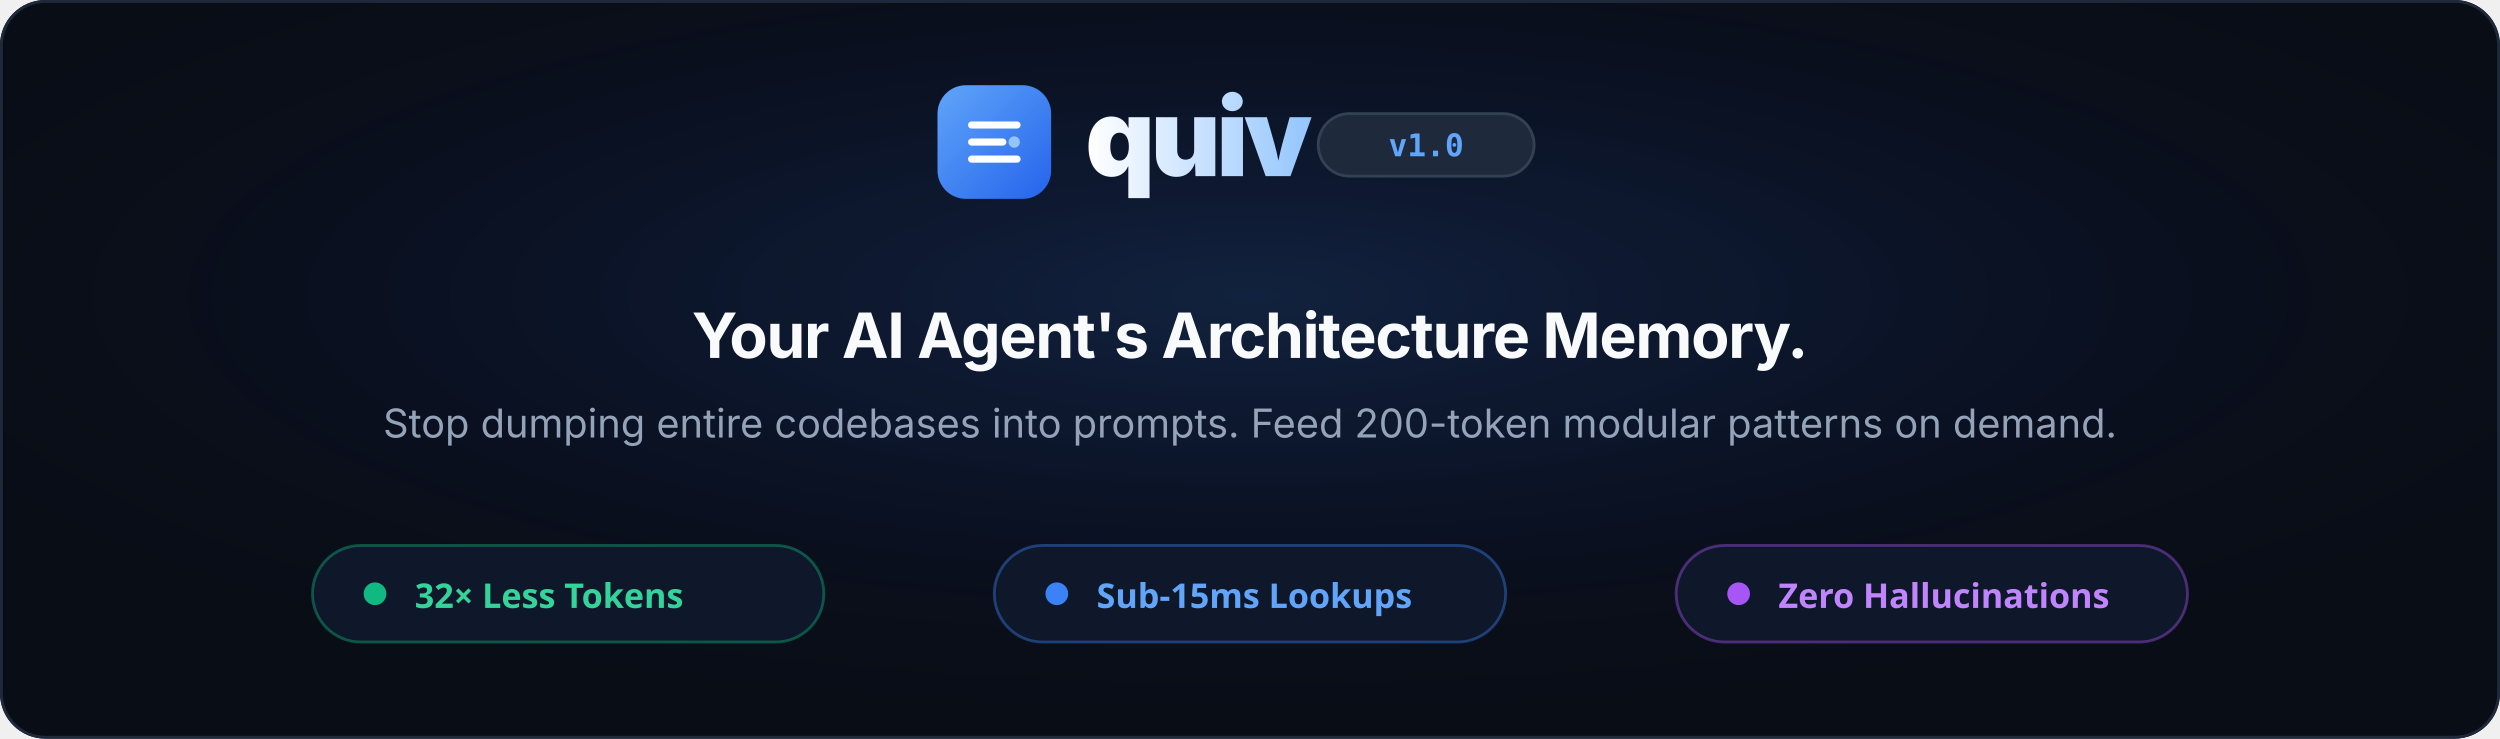
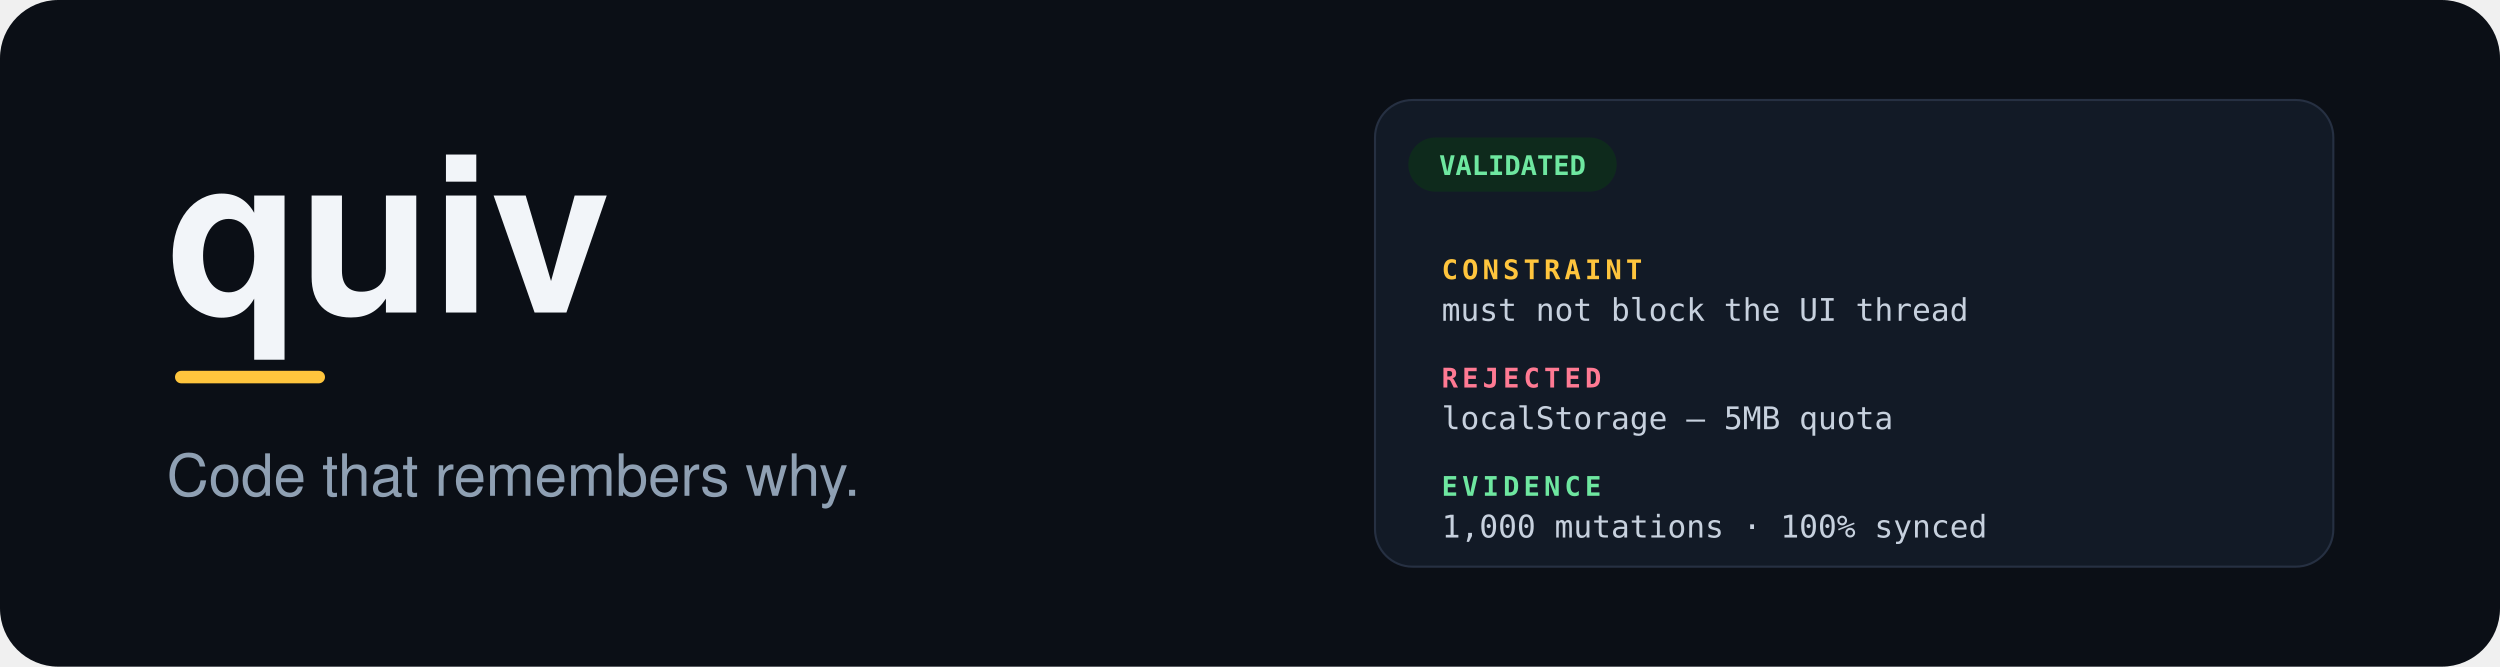
- <svg xmlns="http://www.w3.org/2000/svg" width="880" height="260" viewBox="0 0 880 260" fill="none">
-   <defs>
-     <radialGradient id="hero_glow" cx="50%" cy="40%" r="60%">
-       <stop offset="0%" stop-color="#3B82F6" stop-opacity="0.18" />
-       <stop offset="60%" stop-color="#1D4ED8" stop-opacity="0.05" />
-       <stop offset="100%" stop-color="#090D16" stop-opacity="0" />
-     </radialGradient>
-     <linearGradient id="brand_grad" x1="0" y1="0" x2="1" y2="1">
-       <stop offset="0%" stop-color="#60A5FA" />
-       <stop offset="100%" stop-color="#2563EB" />
-     </linearGradient>
-     <linearGradient id="text_grad" x1="0" y1="0" x2="1" y2="0">
-       <stop offset="0%" stop-color="#FFFFFF" />
-       <stop offset="100%" stop-color="#93C5FD" />
-     </linearGradient>
-   </defs>
-   <rect width="880" height="260" rx="16" fill="#090D16" />
-   <rect width="880" height="260" rx="16" fill="url(#hero_glow)" />
-   <rect x="0.5" y="0.5" width="879" height="259" rx="15.5" stroke="#1E293B" stroke-width="1" />
-   <g transform="translate(440, 48)">
-     <rect x="-110" y="-18" width="40" height="40" rx="10" fill="url(#brand_grad)" />
-     <path d="M-98 -4H-82M-98 2H-87M-98 8H-82" stroke="#FFFFFF" stroke-width="2.5" stroke-linecap="round" />
-     <circle cx="-83" cy="2" r="2" fill="#93C5FD" />
-     <text x="-58" y="14" fill="url(#text_grad)" font-family="system-ui, -apple-system, 'SF Pro Display', Inter, sans-serif" font-size="38" font-weight="900" letter-spacing="-0.04em">quiv</text>
-     <rect x="24" y="-8" width="76" height="22" rx="11" fill="#1E293B" stroke="#334155" stroke-width="1" />
-     <text x="62" y="7" fill="#60A5FA" font-family="'JetBrains Mono', monospace" font-size="11" font-weight="600" text-anchor="middle">v1.0</text>
-   </g>
-   <text x="440" y="126" fill="#F8FAFC" font-family="system-ui, -apple-system, 'SF Pro Display', Inter, sans-serif" font-size="22" font-weight="700" text-anchor="middle" letter-spacing="-0.02em">
-     Your AI Agent's Architecture Memory.
-   </text>
-   <text x="440" y="154" fill="#94A3B8" font-family="system-ui, -apple-system, Inter, sans-serif" font-size="14" font-weight="400" text-anchor="middle">
-     Stop dumping entire codebases into prompts. Feed 200-token modular patterns on demand.
-   </text>
-   <g transform="translate(440, 192)">
-     <g transform="translate(-240, 0)">
-       <rect x="-90" y="0" width="180" height="34" rx="17" fill="#0F172A" stroke="#10B981" stroke-opacity="0.4" stroke-width="1" />
-       <circle cx="-68" cy="17" r="4" fill="#10B981" />
-       <text x="-54" y="22" fill="#34D399" font-family="system-ui, sans-serif" font-size="12" font-weight="600">32× Less Tokens</text>
-     </g>
-     <g transform="translate(0, 0)">
-       <rect x="-90" y="0" width="180" height="34" rx="17" fill="#0F172A" stroke="#3B82F6" stroke-opacity="0.4" stroke-width="1" />
-       <circle cx="-68" cy="17" r="4" fill="#3B82F6" />
-       <text x="-54" y="22" fill="#60A5FA" font-family="system-ui, sans-serif" font-size="12" font-weight="600">Sub-15ms Lookups</text>
-     </g>
-     <g transform="translate(240, 0)">
-       <rect x="-90" y="0" width="180" height="34" rx="17" fill="#0F172A" stroke="#A855F7" stroke-opacity="0.4" stroke-width="1" />
-       <circle cx="-68" cy="17" r="4" fill="#A855F7" />
-       <text x="-54" y="22" fill="#C084FC" font-family="system-ui, sans-serif" font-size="12" font-weight="600">Zero Hallucinations</text>
-     </g>
+ <svg xmlns="http://www.w3.org/2000/svg" width="1200" height="320" viewBox="0 0 1200 320" role="img" aria-labelledby="t">
+   <rect width="1200" height="320" rx="28" fill="#0B0F16" />
+   <text x="80" y="150" font-family="-apple-system,'Segoe UI',system-ui,Helvetica,Arial,sans-serif" font-size="104" font-weight="800" fill="#F2F5F9">quiv</text>
+   <rect x="84" y="178" width="72" height="6" rx="3" fill="#FFC53D" />
+   <text x="80" y="238" font-family="-apple-system,'Segoe UI',system-ui,Helvetica,Arial,sans-serif" font-size="28" fill="#8FA0B3">Code that remembers why.</text>
+   <g font-family="ui-monospace,'SF Mono',Menlo,Consolas,monospace">
+     <rect x="660" y="48" width="460" height="224" rx="18" fill="#121A26" stroke="#263042" />
+     <rect x="676" y="66" width="100" height="26" rx="13" fill="#0E2A1C" />
+     <text x="726" y="84" text-anchor="middle" font-size="13" font-weight="700" fill="#6EE7A0">VALIDATED</text>
+     <text x="692" y="134" font-size="13" font-weight="700" letter-spacing="2" fill="#FFC53D">CONSTRAINT</text>
+     <text x="692" y="154" font-size="15" fill="#C7D1DE">must not block the UI thread</text>
+     <text x="692" y="186" font-size="13" font-weight="700" letter-spacing="2" fill="#FF7A93">REJECTED</text>
+     <text x="692" y="206" font-size="15" fill="#C7D1DE">localStorage — 5MB quota</text>
+     <text x="692" y="238" font-size="13" font-weight="700" letter-spacing="2" fill="#6EE7A0">EVIDENCE</text>
+     <text x="692" y="258" font-size="15" fill="#C7D1DE">1,000 mutations · 100% synced</text>
  </g>
</svg>
